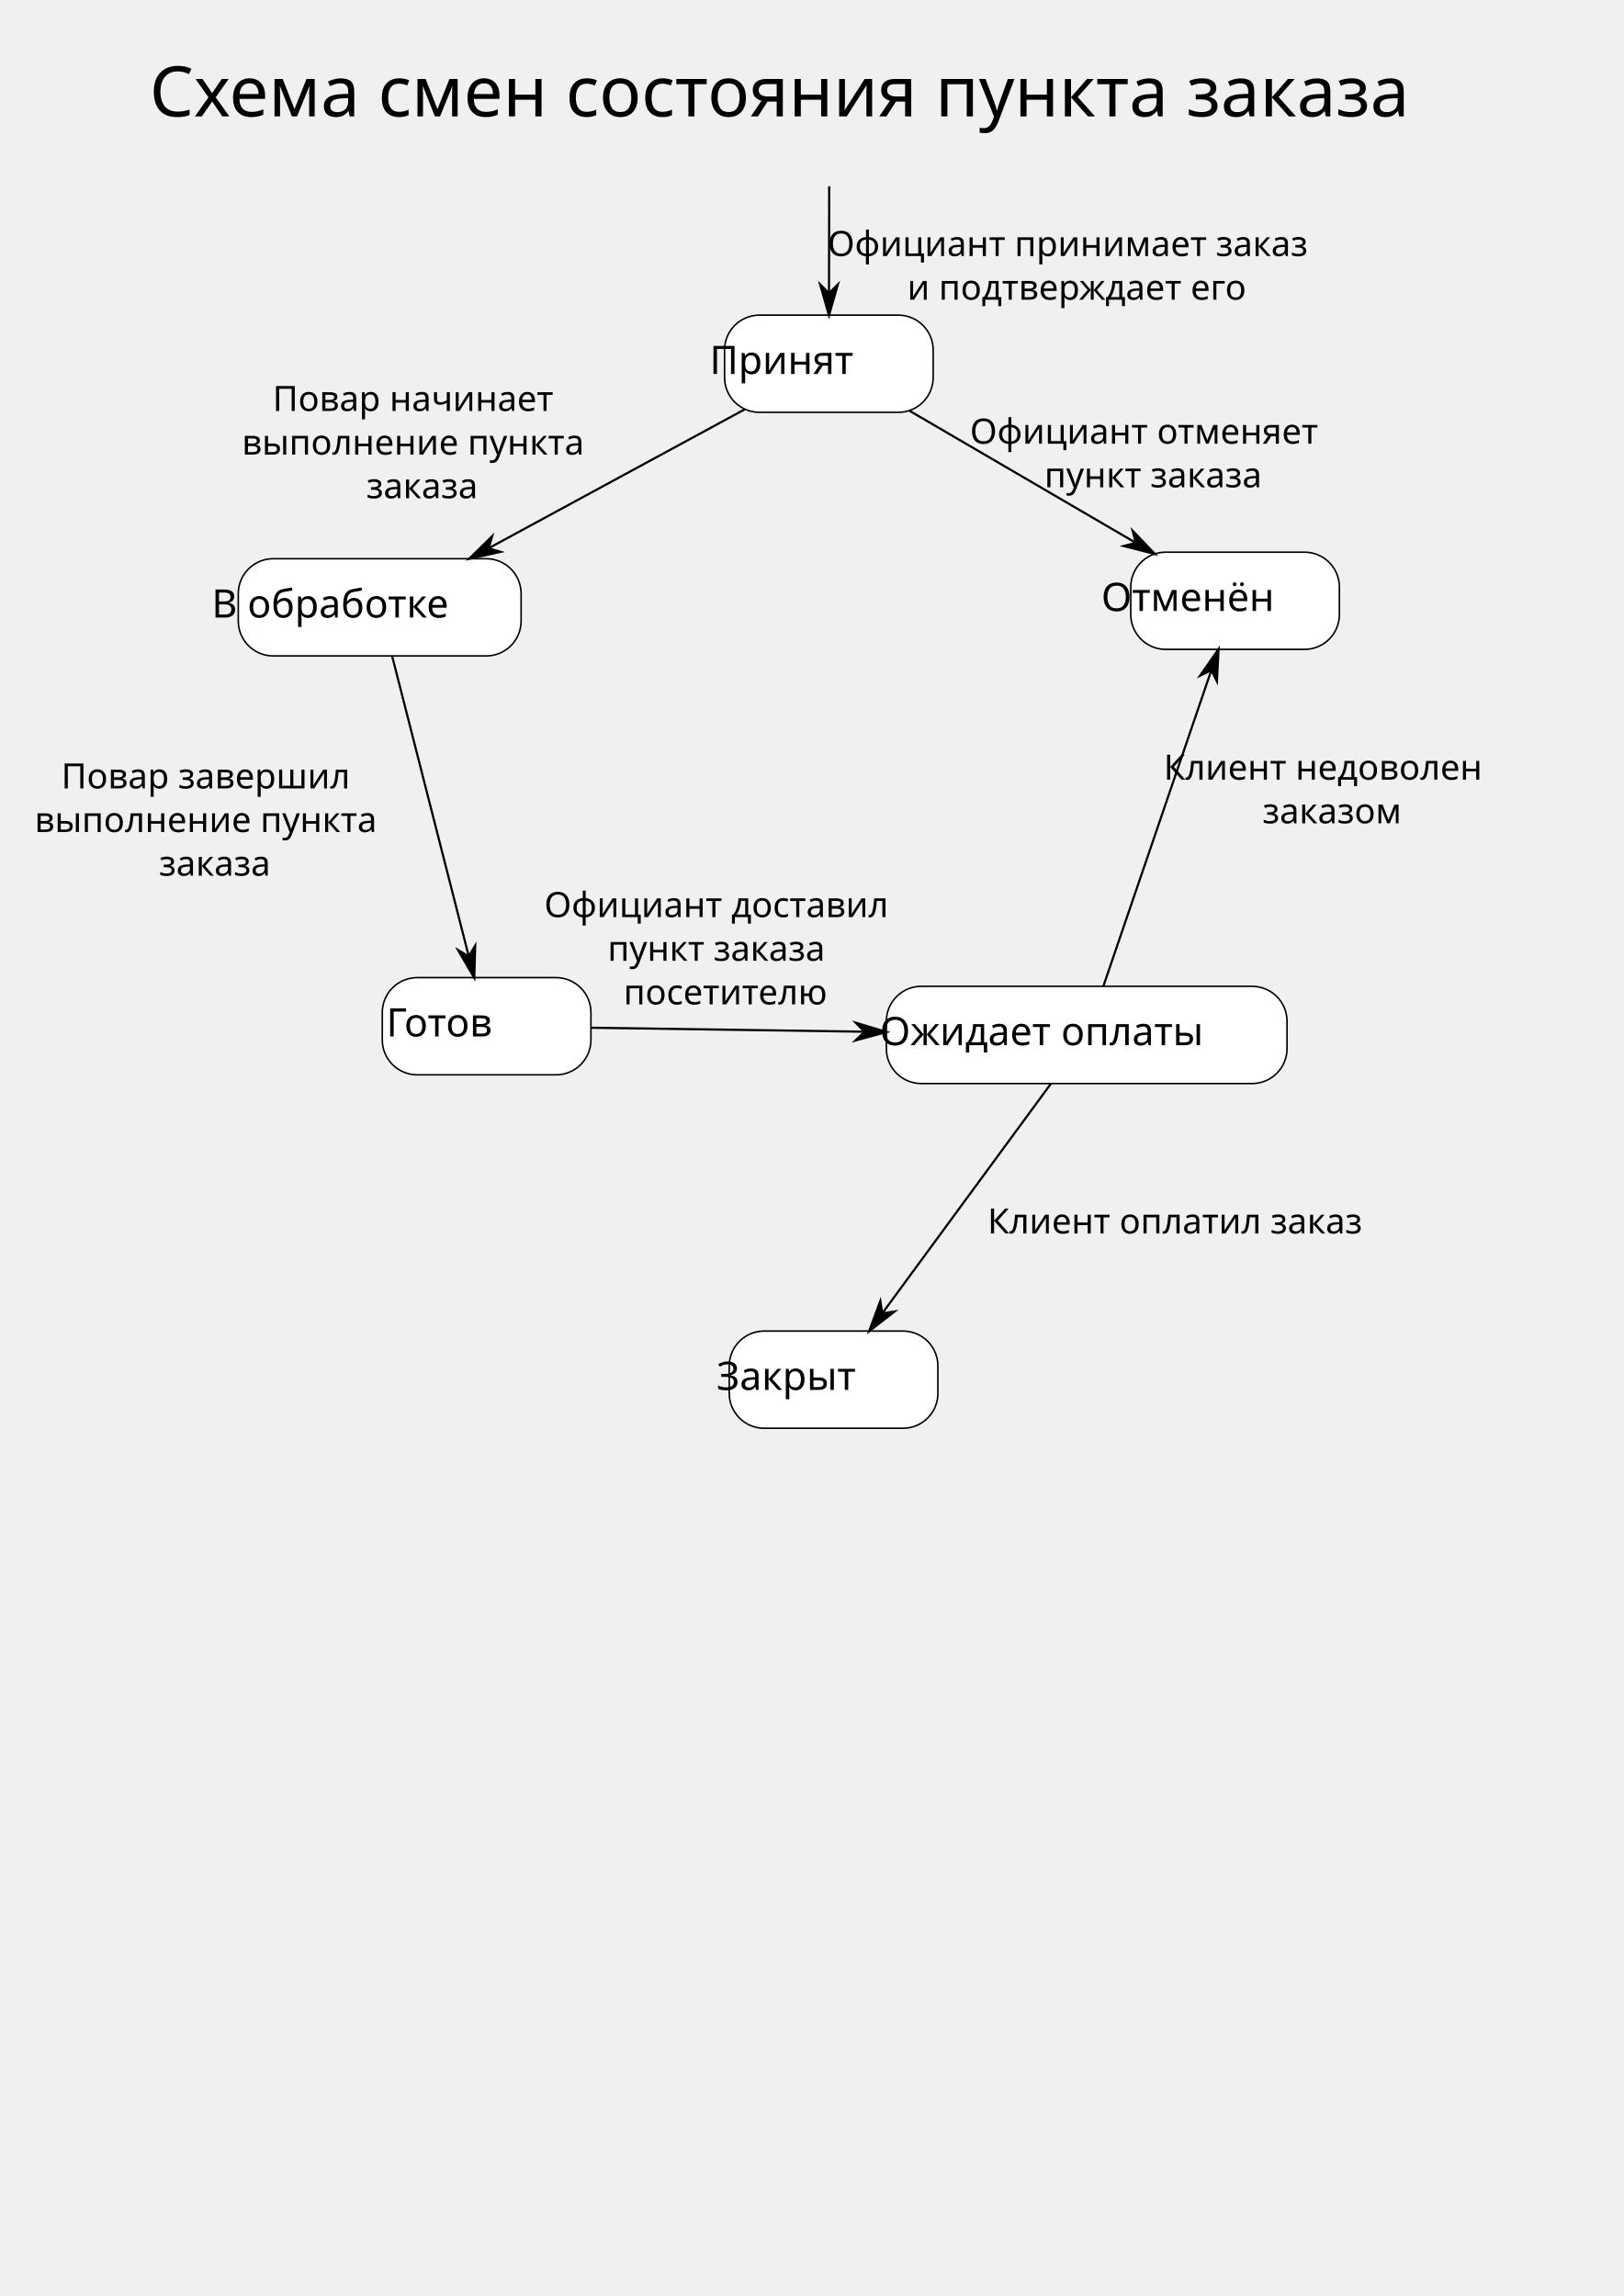
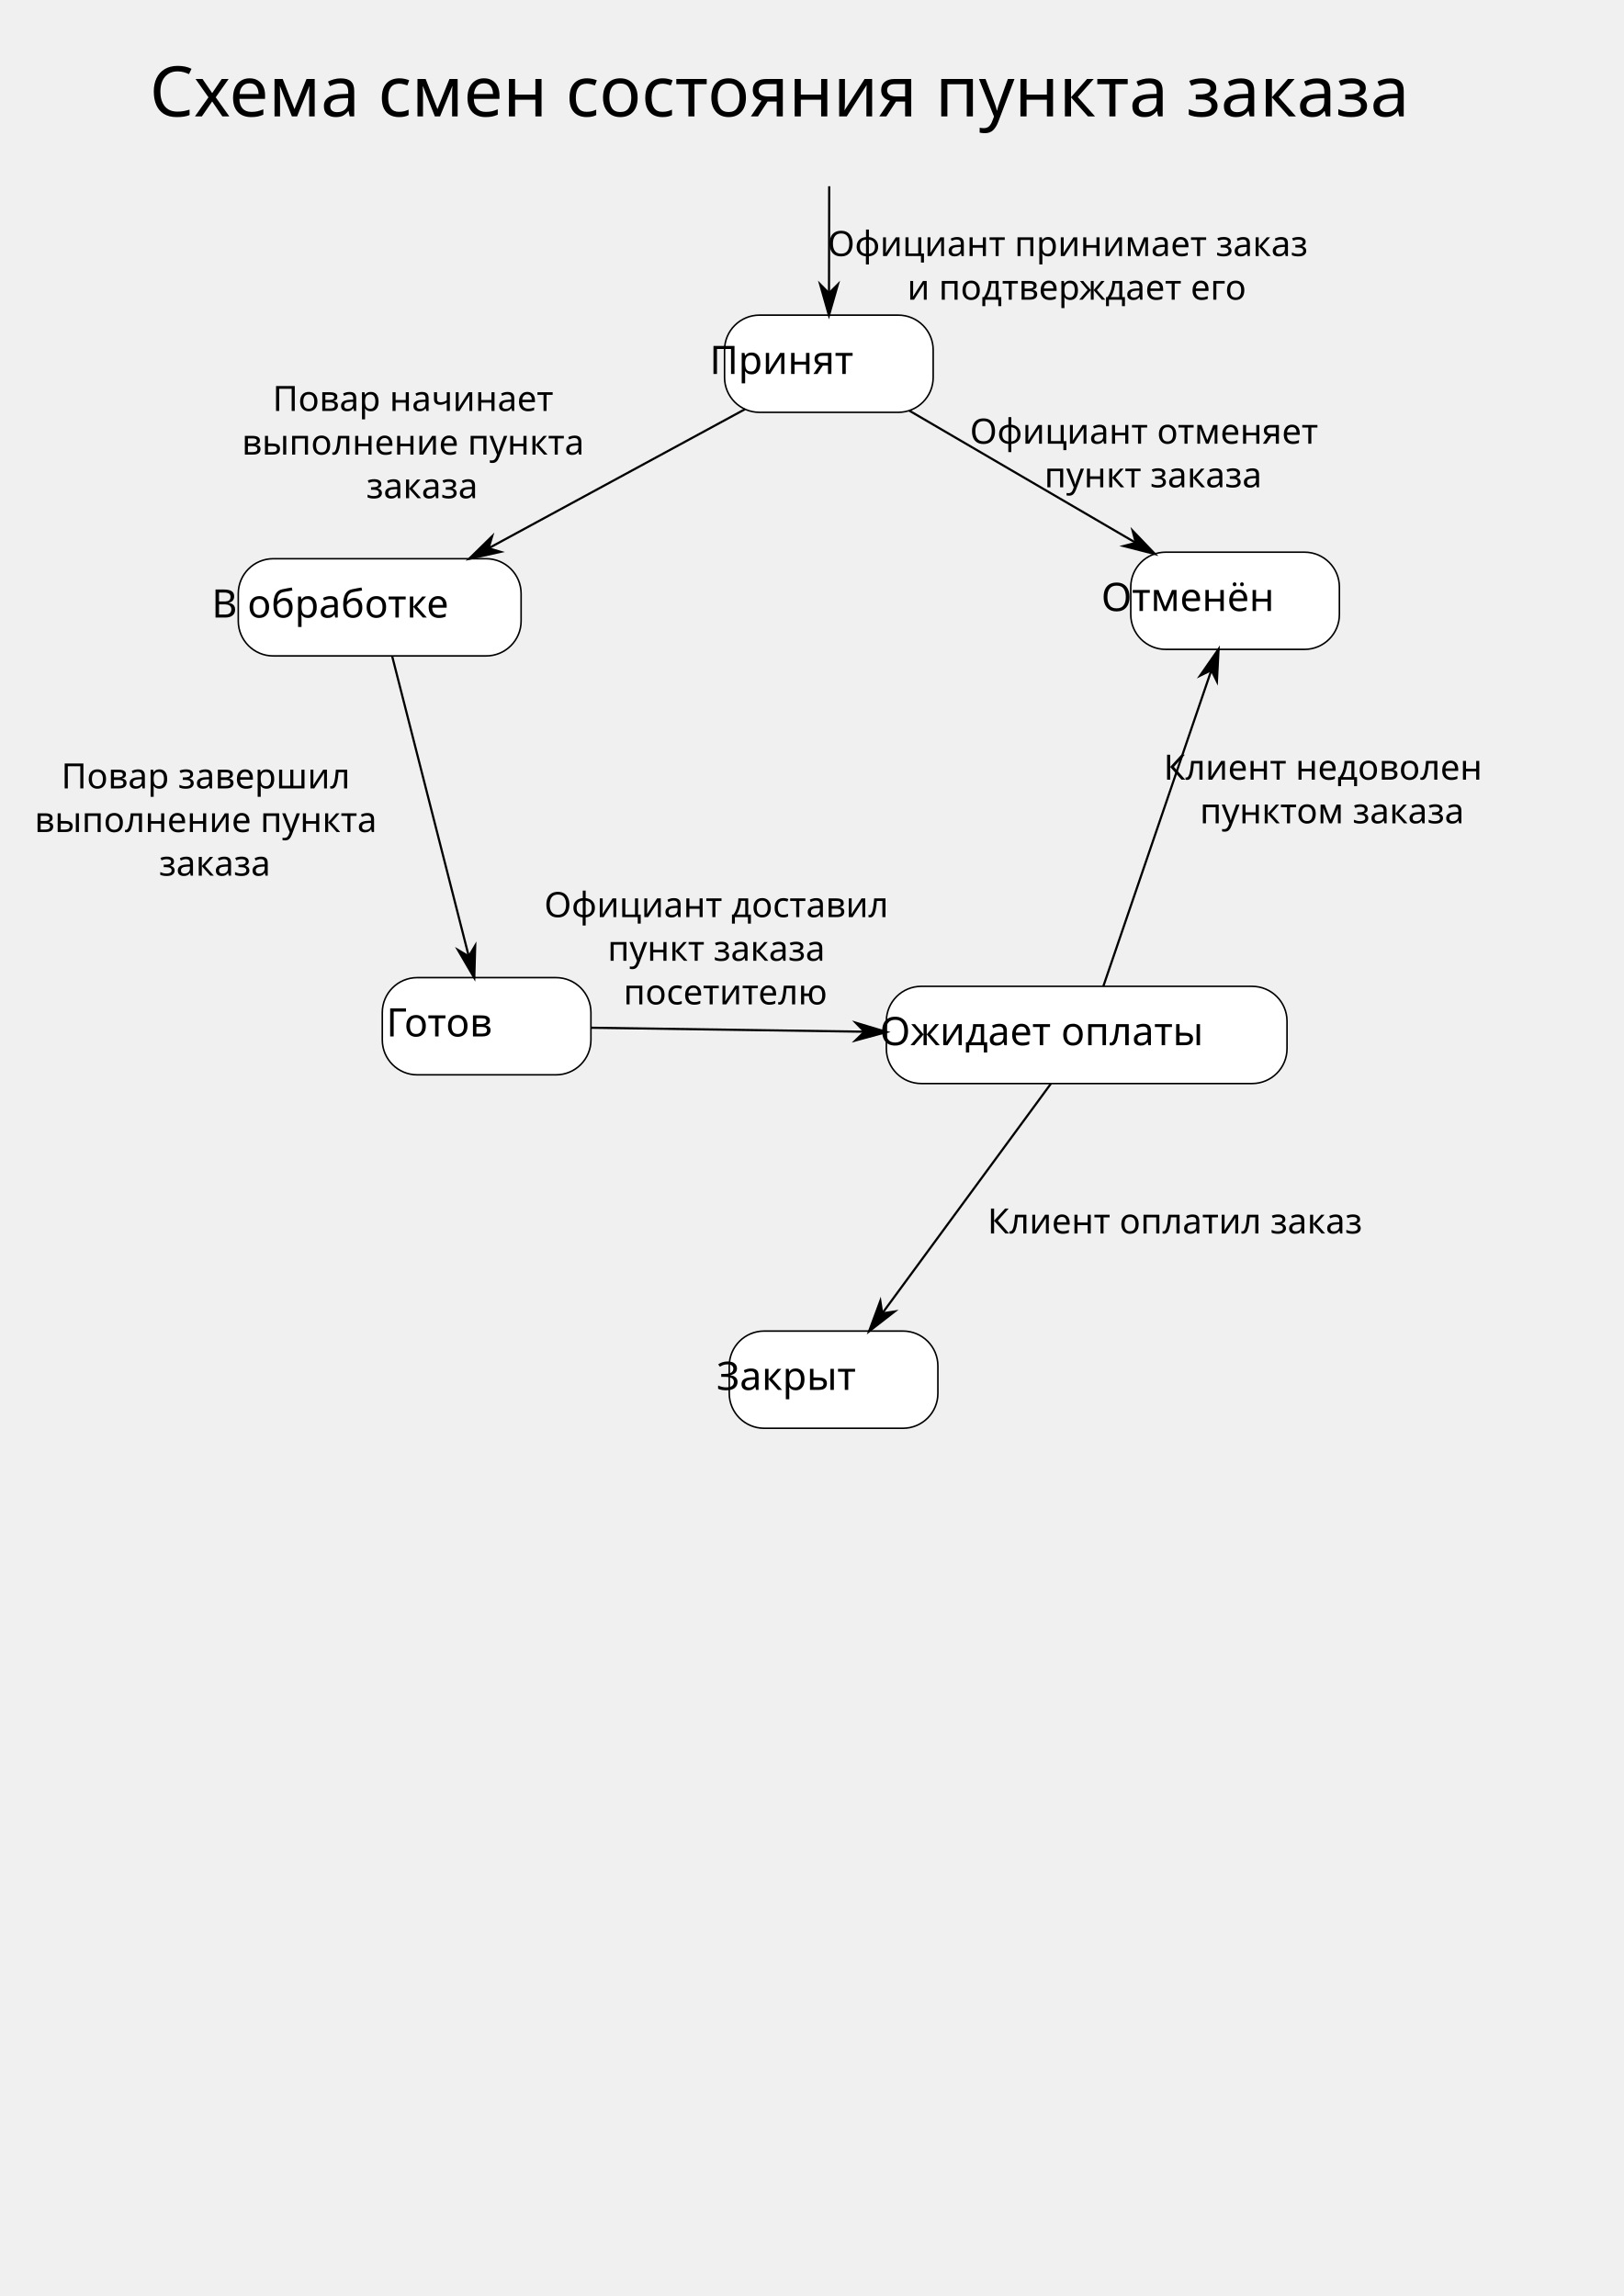
<svg xmlns="http://www.w3.org/2000/svg" width="744.094" height="1052.362" id="svg2" version="1.1">
  <defs id="defs4">
    <marker orient="auto" refY="0.0" refX="0.0" id="Arrow1Lend" style="overflow:visible;">
      <path id="path3919" d="M 0.0,0.0 L 5.0,-5.0 L -12.5,0.0 L 5.0,5.0 L 0.0,0.0 z " style="fill-rule:evenodd;stroke:#000000;stroke-width:1.0pt;" transform="scale(0.8) rotate(180) translate(12.5,0)" />
    </marker>
  </defs>
  <g id="layer1">
    <g id="g6428" transform="translate(28,82)">
      <g transform="translate(-12,-62)" id="g3759">
        <rect style="fill:#ffffff;fill-opacity:1;stroke:#000000;stroke-width:0.709;stroke-linejoin:miter;stroke-miterlimit:4;stroke-opacity:1;stroke-dasharray:none" id="rect2985" width="95.61" height="44.554" x="316.039" y="124.438" ry="16" rx="16" />
        <text xml:space="preserve" style="font-size:18px;font-style:normal;font-weight:normal;text-align:center;line-height:125%;letter-spacing:0px;word-spacing:0px;text-anchor:middle;fill:#000000;fill-opacity:1;stroke:none;font-family:Sans" x="363.22" y="151.404" id="text3755">
          <tspan id="tspan3757" x="363.22" y="151.404">Принят</tspan>
        </text>
      </g>
      <g id="g3759-3" transform="translate(107.1563,245.6474)">
        <rect style="fill:#ffffff;fill-opacity:1;stroke:#000000;stroke-width:0.709;stroke-linejoin:miter;stroke-miterlimit:4;stroke-opacity:1;stroke-dasharray:none" id="rect2985-6" width="183.61" height="44.554" x="271.039" y="124.438" ry="16" rx="16" />
        <text xml:space="preserve" style="font-size:18px;font-style:normal;font-weight:normal;text-align:center;line-height:125%;letter-spacing:0px;word-spacing:0px;text-anchor:middle;fill:#000000;fill-opacity:1;stroke:none;font-family:Sans" x="363.22" y="151.404" id="text3755-7">
          <tspan id="tspan3757-5" x="363.22" y="151.404">Ожидает оплаты</tspan>
        </text>
      </g>
      <g id="g3759-3-3" transform="translate(-218.8437,49.64736)">
        <rect style="fill:#ffffff;fill-opacity:1;stroke:#000000;stroke-width:0.709;stroke-linejoin:miter;stroke-miterlimit:4;stroke-opacity:1;stroke-dasharray:none" id="rect2985-6-5" width="129.61" height="44.554" x="300.039" y="124.438" ry="16" rx="16" />
        <text xml:space="preserve" style="font-size:18px;font-style:normal;font-weight:normal;text-align:center;line-height:125%;letter-spacing:0px;word-spacing:0px;text-anchor:middle;fill:#000000;fill-opacity:1;stroke:none;font-family:Sans" x="363.22" y="151.404" id="text3755-7-6">
          <tspan id="tspan3757-5-2" x="363.22" y="151.404">В обработке</tspan>
        </text>
      </g>
      <g id="g3759-9" transform="translate(-168.8437,241.6474)">
        <rect style="fill:#ffffff;fill-opacity:1;stroke:#000000;stroke-width:0.709;stroke-linejoin:miter;stroke-miterlimit:4;stroke-opacity:1;stroke-dasharray:none" id="rect2985-1" width="95.61" height="44.554" x="316.039" y="124.438" ry="16" rx="16" />
        <text xml:space="preserve" style="font-size:18px;font-style:normal;font-weight:normal;text-align:center;line-height:125%;letter-spacing:0px;word-spacing:0px;text-anchor:middle;fill:#000000;fill-opacity:1;stroke:none;font-family:Sans" x="363.22" y="151.404" id="text3755-2">
          <tspan id="tspan3757-7" x="363.22" y="151.404">Готов</tspan>
        </text>
      </g>
      <g id="g3759-9-0" transform="translate(-9.84372,403.6474)">
        <rect style="fill:#ffffff;fill-opacity:1;stroke:#000000;stroke-width:0.709;stroke-linejoin:miter;stroke-miterlimit:4;stroke-opacity:1;stroke-dasharray:none" id="rect2985-1-9" width="95.61" height="44.554" x="316.039" y="124.438" ry="16" rx="16" />
        <text xml:space="preserve" style="font-size:18px;font-style:normal;font-weight:normal;text-align:center;line-height:125%;letter-spacing:0px;word-spacing:0px;text-anchor:middle;fill:#000000;fill-opacity:1;stroke:none;font-family:Sans" x="363.22" y="151.404" id="text3755-2-3">
          <tspan id="tspan3757-7-6" x="363.22" y="151.404">Закрыт</tspan>
        </text>
      </g>
      <g id="g3759-9-06" transform="translate(174.1563,46.64736)">
        <rect style="fill:#ffffff;fill-opacity:1;stroke:#000000;stroke-width:0.709;stroke-linejoin:miter;stroke-miterlimit:4;stroke-opacity:1;stroke-dasharray:none" id="rect2985-1-2" width="95.61" height="44.554" x="316.039" y="124.438" ry="16" rx="16" />
        <text xml:space="preserve" style="font-size:18px;font-style:normal;font-weight:normal;text-align:center;line-height:125%;letter-spacing:0px;word-spacing:0px;text-anchor:middle;fill:#000000;fill-opacity:1;stroke:none;font-family:Sans" x="363.22" y="151.404" id="text3755-2-6">
          <tspan id="tspan3757-7-1" x="363.22" y="151.404">Отменён</tspan>
        </text>
      </g>
      <path id="path3910" d="M 313.403,105.565 187.072,174.085" style="fill:none;stroke:#000000;stroke-width:0.999;stroke-linecap:butt;stroke-linejoin:miter;stroke-miterlimit:4;stroke-opacity:1;stroke-dasharray:none;marker-end:url(#Arrow1Lend)" />
      <path id="path4356" d="m 151.685,218.639 37.63,147.446" style="fill:none;stroke:#000000;stroke-width:0.999;stroke-linecap:butt;stroke-linejoin:miter;stroke-miterlimit:4;stroke-opacity:1;stroke-dasharray:none;marker-end:url(#Arrow1Lend)" />
      <path id="path4540" d="m 242.805,389.058 135.39,1.969" style="fill:none;stroke:#000000;stroke-width:0.999;stroke-linecap:butt;stroke-linejoin:miter;stroke-miterlimit:4;stroke-opacity:1;stroke-dasharray:none;marker-end:url(#Arrow1Lend)" />
      <path id="path4724" d="M 453.645,414.639 370.355,528.085" style="fill:none;stroke:#000000;stroke-width:0.999;stroke-linecap:butt;stroke-linejoin:miter;stroke-miterlimit:4;stroke-opacity:1;stroke-dasharray:none;marker-end:url(#Arrow1Lend)" />
      <path id="path5824" d="m 388.655,106.199 112.534,65.679" style="fill:none;stroke:#000000;stroke-width:1px;stroke-linecap:butt;stroke-linejoin:miter;stroke-opacity:1;marker-end:url(#Arrow1Lend)" />
      <path id="path6008" d="M 477.612,370.085 530.388,215.639" style="fill:none;stroke:#000000;stroke-width:1px;stroke-linecap:butt;stroke-linejoin:miter;stroke-opacity:1;marker-end:url(#Arrow1Lend)" />
      <path id="path6192" d="M 352,3.362 351.887,62.438" style="fill:none;stroke:#000000;stroke-width:0.999;stroke-linecap:butt;stroke-linejoin:miter;stroke-miterlimit:4;stroke-opacity:1;stroke-dasharray:none;marker-end:url(#Arrow1Lend)" />
      <text id="text6376" y="35.362" x="480" style="font-size:16px;font-style:normal;font-weight:normal;text-align:center;line-height:125%;letter-spacing:0px;word-spacing:0px;text-anchor:middle;fill:#000000;fill-opacity:1;stroke:none;font-family:Sans" xml:space="preserve">
        <tspan y="35.362" x="480" id="tspan6378">Официант принимает заказ</tspan>
        <tspan id="tspan6398" y="55.362" x="480">и подтверждает его</tspan>
      </text>
      <text id="text6386" y="121.362" x="515" style="font-size:16px;font-style:normal;font-weight:normal;text-align:center;line-height:125%;letter-spacing:0px;word-spacing:0px;text-anchor:middle;fill:#000000;fill-opacity:1;stroke:none;font-family:Sans" xml:space="preserve">
        <tspan y="121.362" x="515" id="tspan6388">Официант отменяет</tspan>
        <tspan id="tspan6390" y="141.362" x="515">пункт заказа</tspan>
      </text>
      <text id="text6392" y="106.362" x="180" style="font-size:16px;font-style:normal;font-weight:normal;text-align:center;line-height:125%;letter-spacing:0px;word-spacing:0px;text-anchor:middle;fill:#000000;fill-opacity:1;stroke:none;font-family:Sans" xml:space="preserve">
        <tspan y="106.362" x="180" id="tspan6394">Повар начинает</tspan>
        <tspan id="tspan6396" y="126.362" x="180">выполнение пункта</tspan>
        <tspan id="tspan6408" y="146.362" x="180">заказа</tspan>
      </text>
      <text id="text6400" y="279.362" x="85" style="font-size:16px;font-style:normal;font-weight:normal;text-align:center;line-height:125%;letter-spacing:0px;word-spacing:0px;text-anchor:middle;fill:#000000;fill-opacity:1;stroke:none;font-family:Sans" xml:space="preserve">
        <tspan y="279.362" x="85" id="tspan6402">Повар завершил</tspan>
        <tspan id="tspan6404" y="299.362" x="85">выполнение пункта</tspan>
        <tspan id="tspan6406" y="319.362" x="85">заказа</tspan>
      </text>
      <text id="text6410" y="338.362" x="319" style="font-size:16px;font-style:normal;font-weight:normal;text-align:center;line-height:125%;letter-spacing:0px;word-spacing:0px;text-anchor:middle;fill:#000000;fill-opacity:1;stroke:none;font-family:Sans" xml:space="preserve">
        <tspan y="338.362" x="319" id="tspan6412">Официант доставил</tspan>
        <tspan id="tspan6414" y="358.362" x="319">пункт заказа</tspan>
        <tspan id="tspan6416" y="378.362" x="319">посетителю</tspan>
      </text>
      <text id="text6418" y="275.362" x="597" style="font-size:16px;font-style:normal;font-weight:normal;text-align:center;line-height:125%;letter-spacing:0px;word-spacing:0px;text-anchor:middle;fill:#000000;fill-opacity:1;stroke:none;font-family:Sans" xml:space="preserve">
        <tspan y="275.362" x="597" id="tspan6420">Клиент недоволен</tspan>
-         <tspan id="tspan6422" y="295.362" x="597">заказом</tspan>
+         <tspan id="tspan6422" y="295.362" x="597">пунктом заказа</tspan>
      </text>
      <text id="text6424" y="483.362" x="525" style="font-size:16px;font-style:normal;font-weight:normal;text-align:center;line-height:125%;letter-spacing:0px;word-spacing:0px;text-anchor:middle;fill:#000000;fill-opacity:1;stroke:none;font-family:Sans" xml:space="preserve">
        <tspan y="483.362" x="525" id="tspan6426">Клиент оплатил заказ</tspan>
      </text>
    </g>
    <text xml:space="preserve" style="font-size:32px;font-style:normal;font-weight:normal;text-align:center;line-height:125%;letter-spacing:0px;word-spacing:0px;text-anchor:middle;fill:#000000;fill-opacity:1;stroke:none;font-family:Sans" x="378" y="53.362" id="text6484">
      <tspan id="tspan6486" x="378" y="53.362">Схема смен состояния пункта заказа</tspan>
    </text>
  </g>
</svg>
